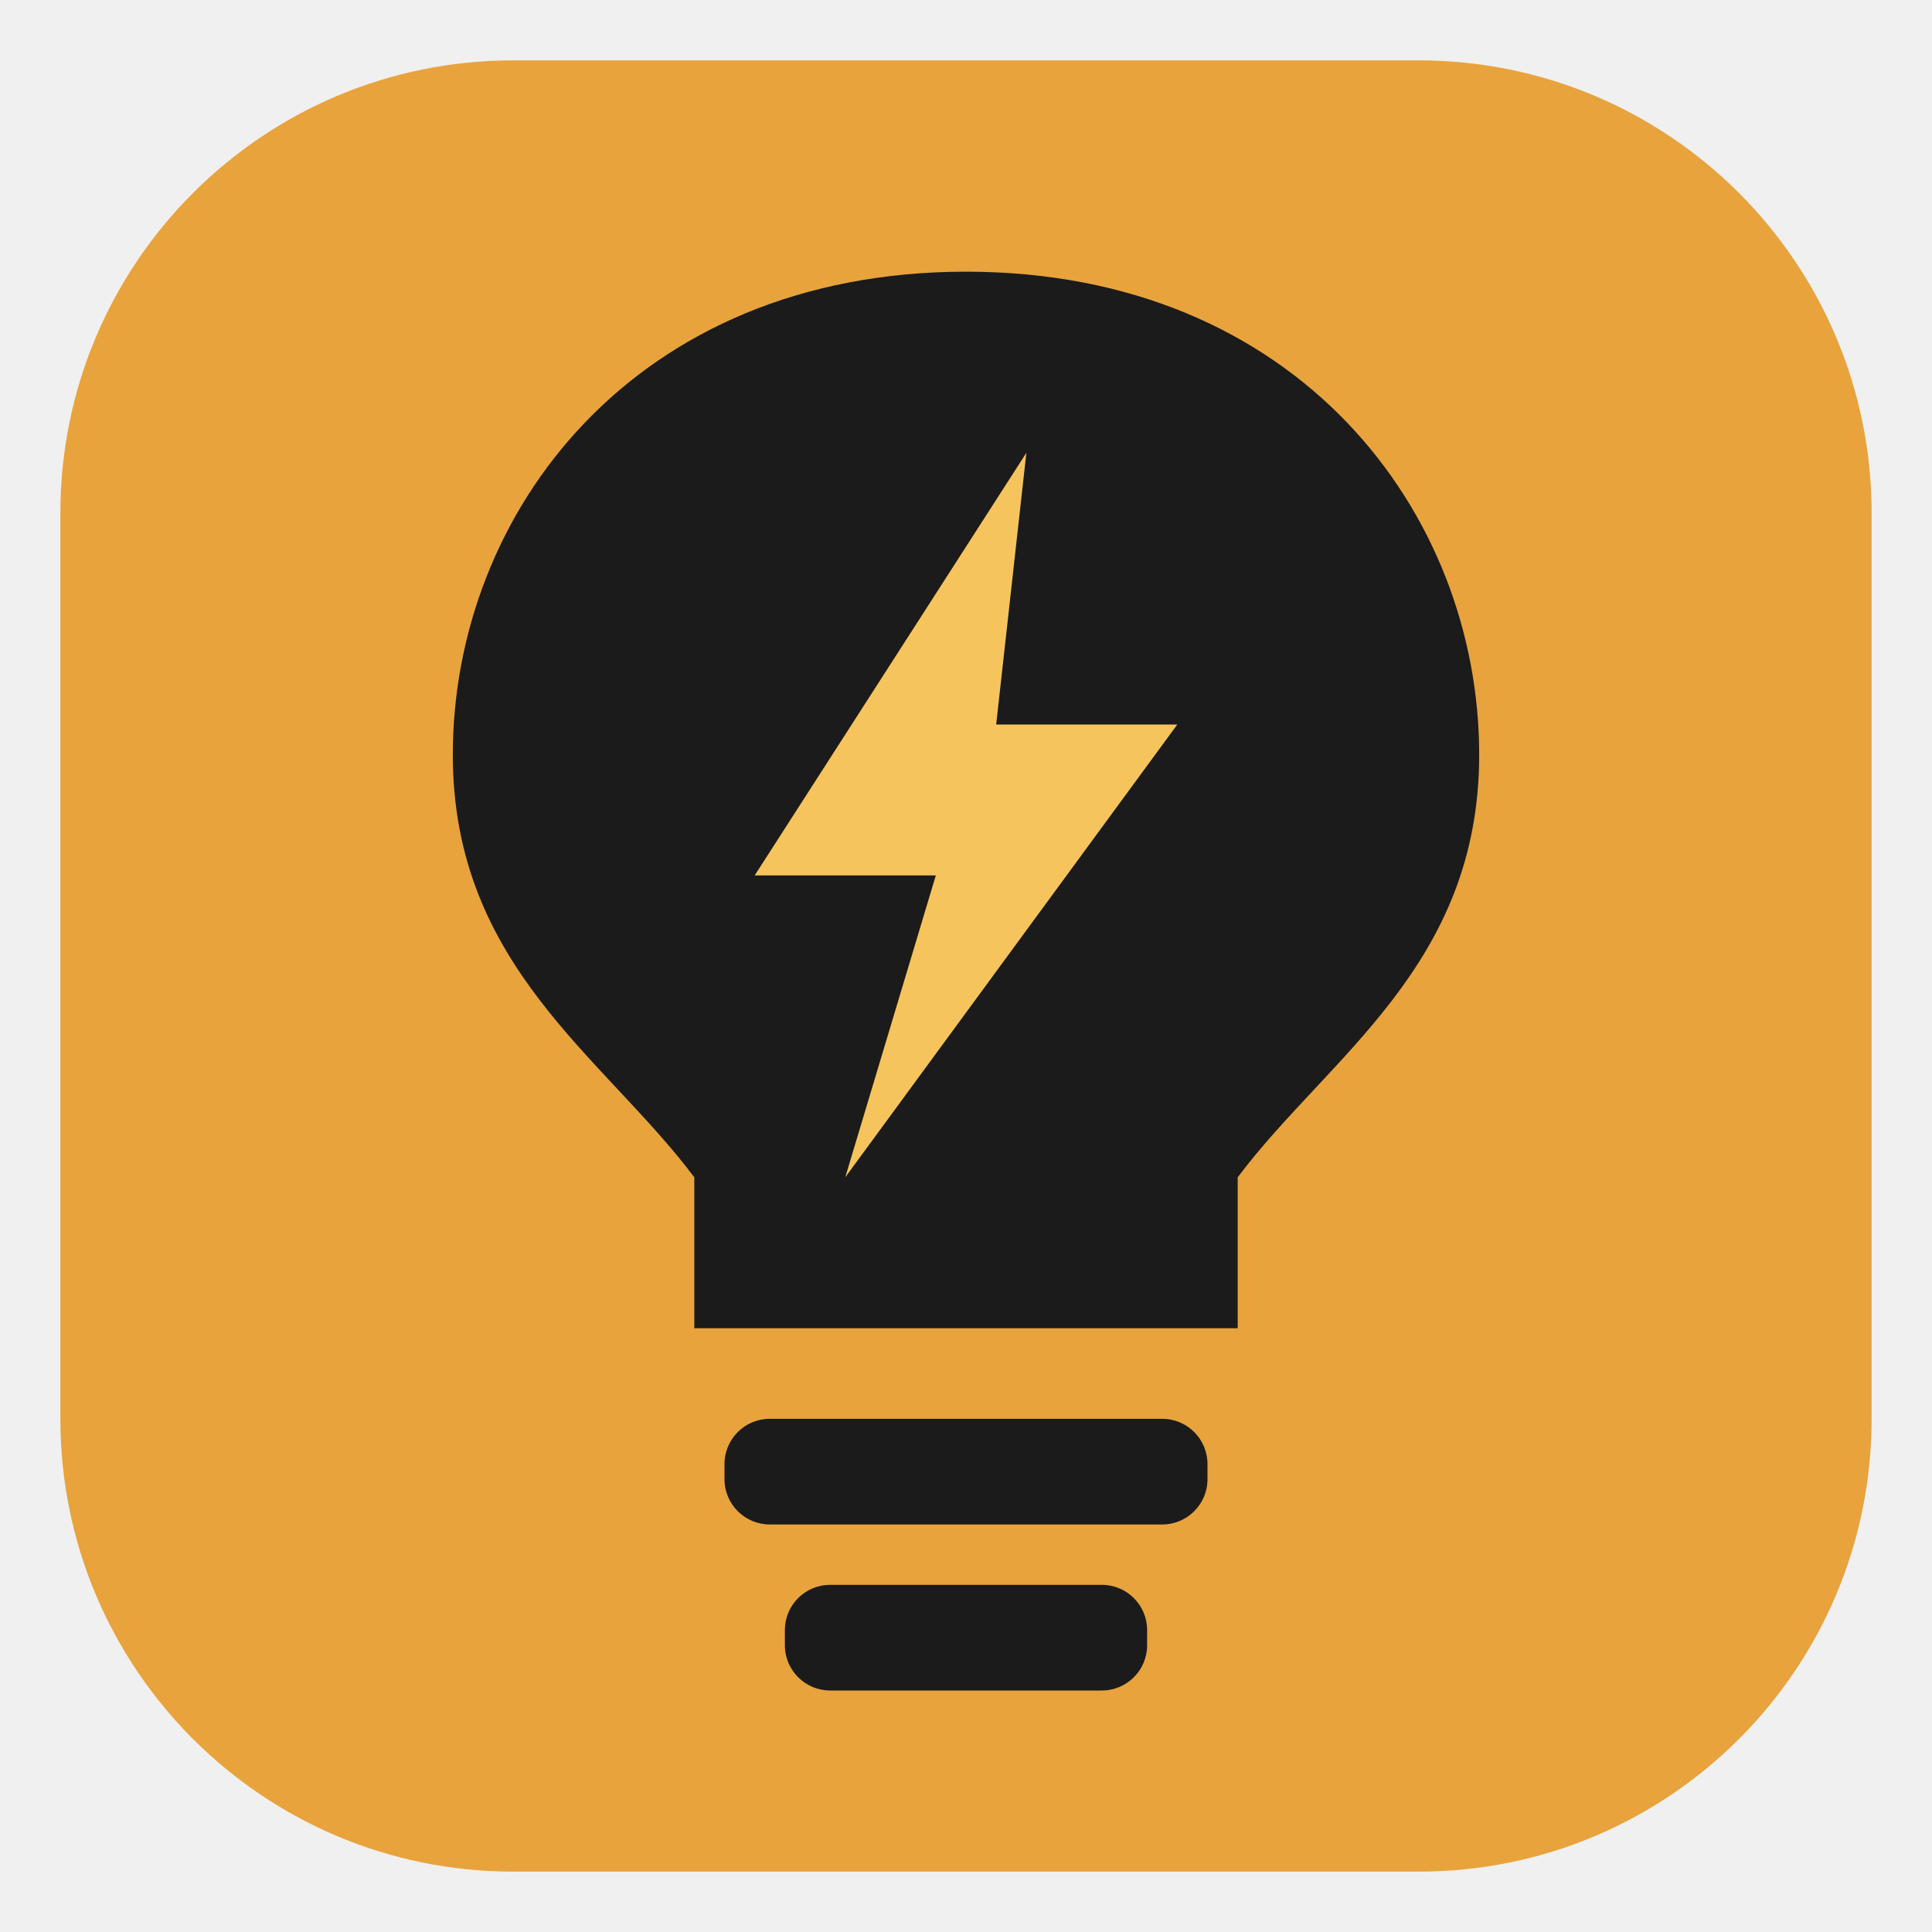
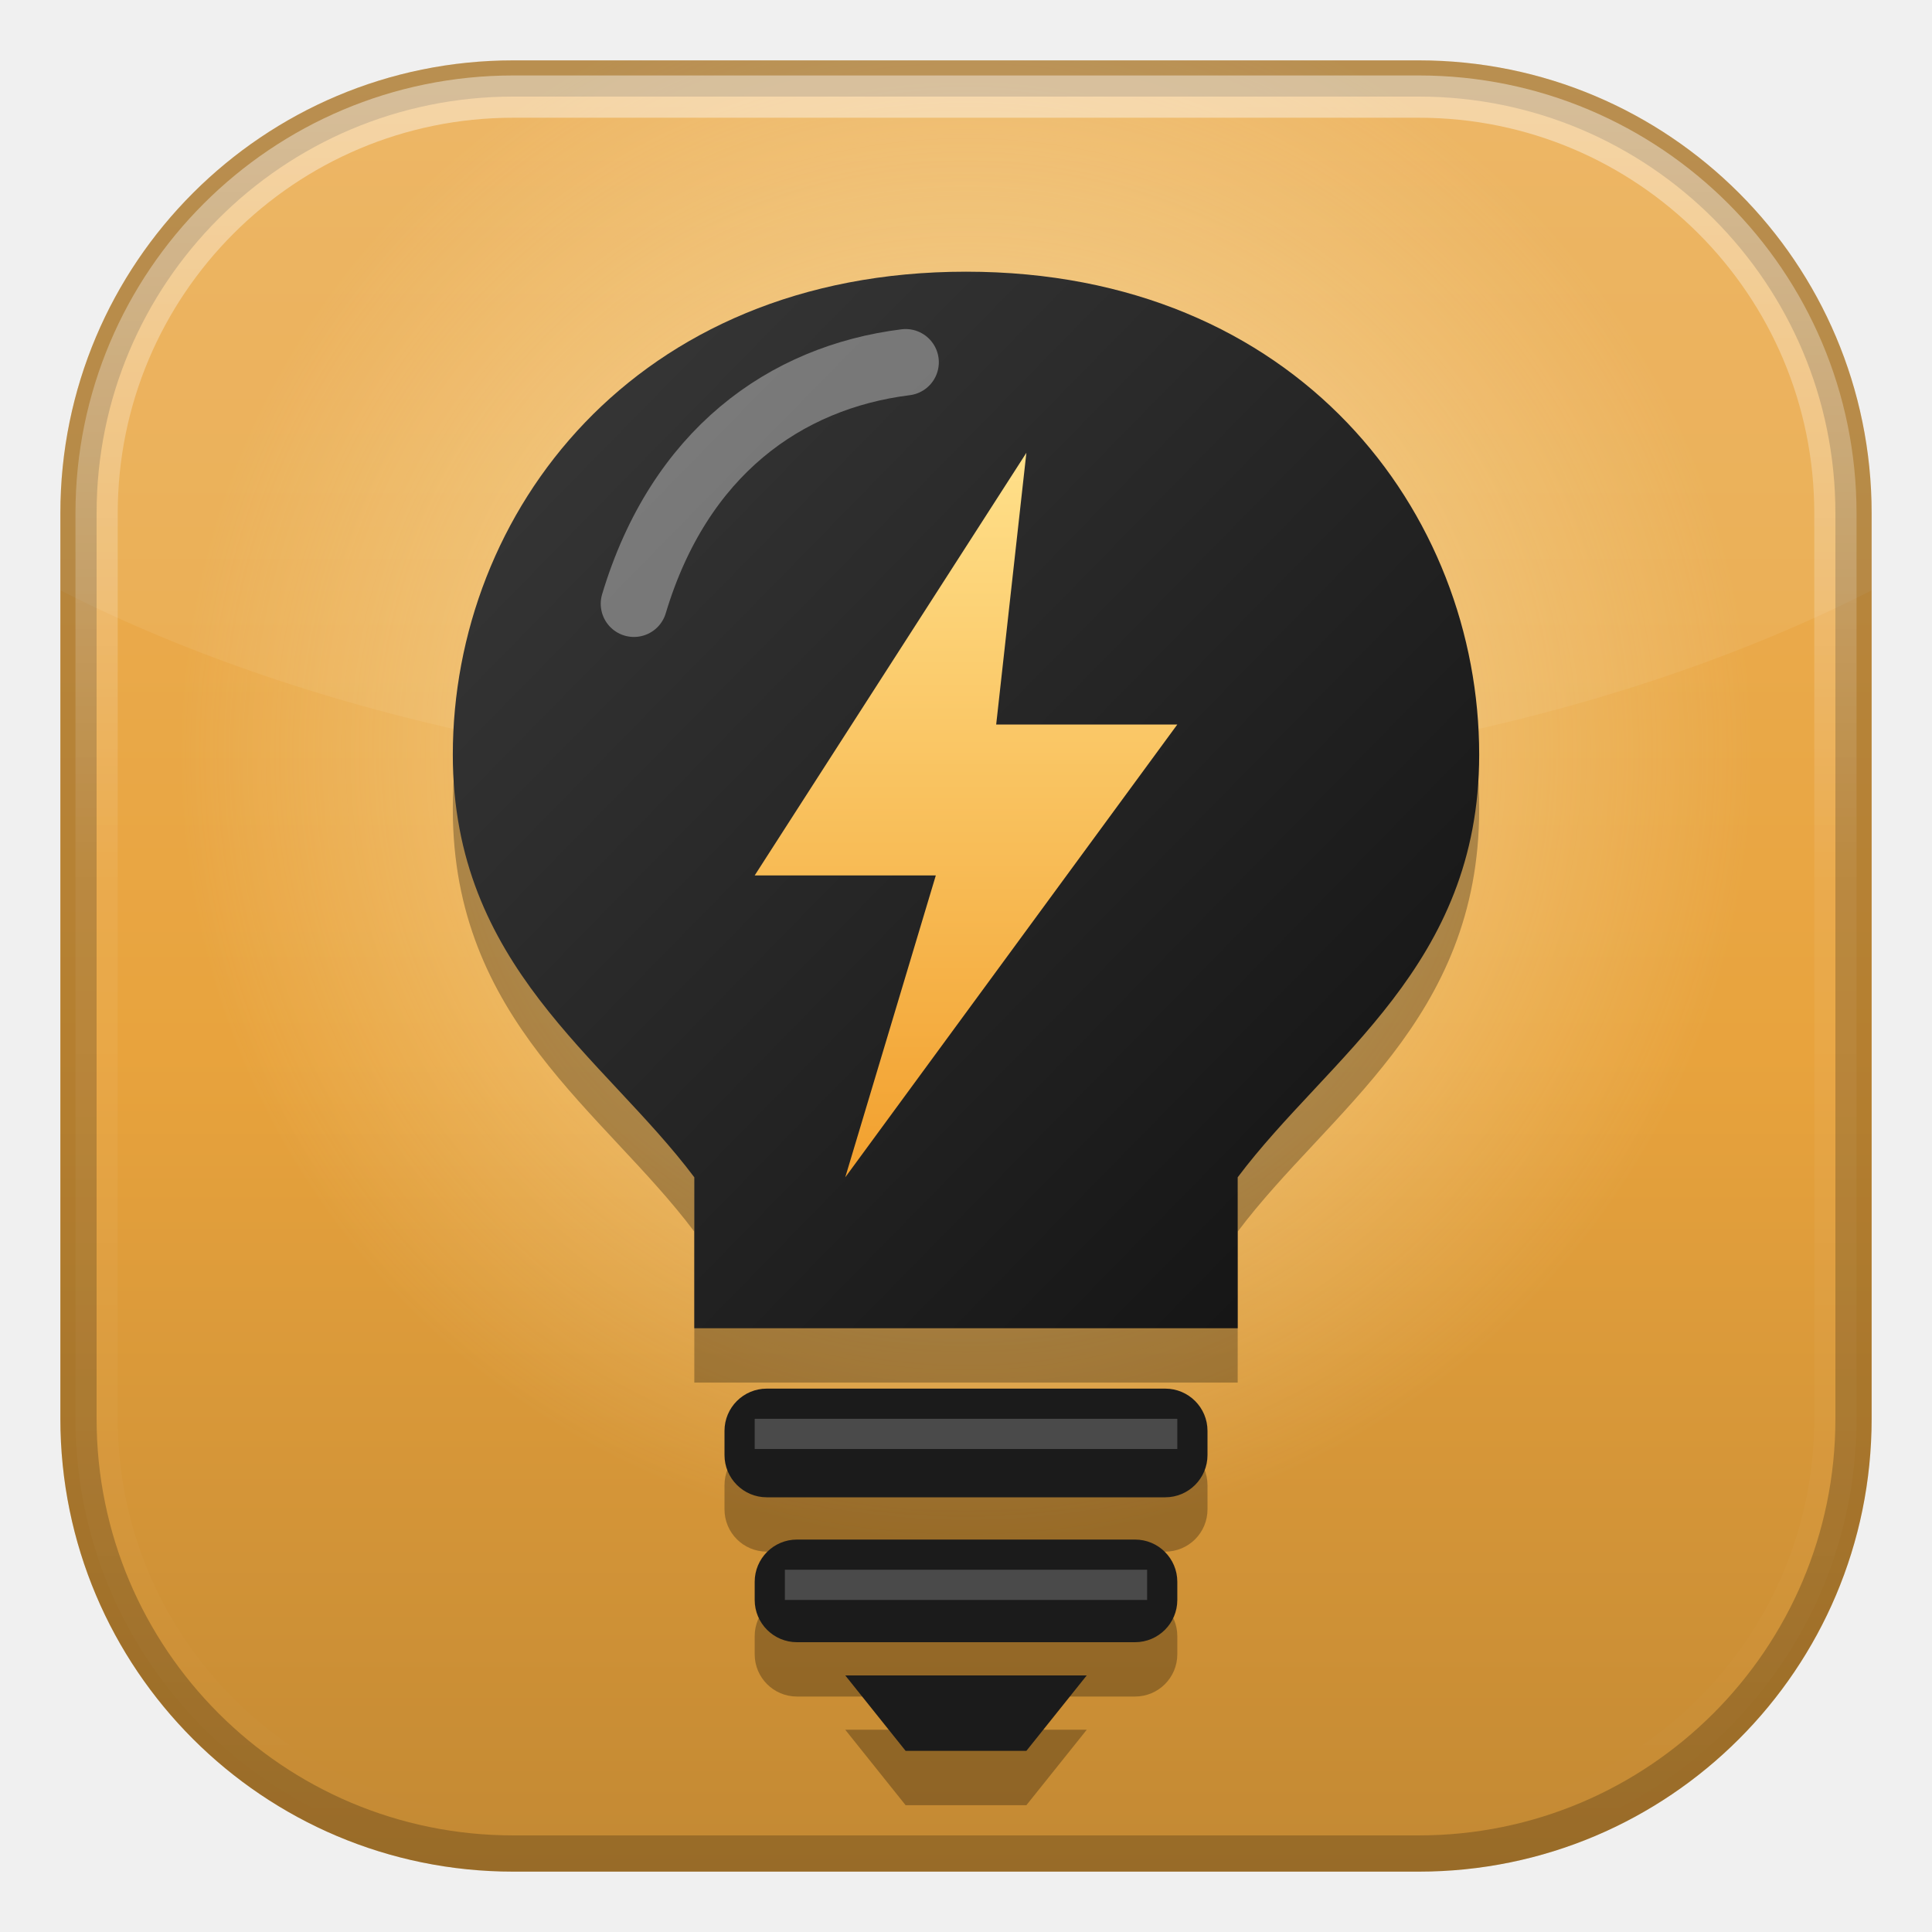
<svg xmlns="http://www.w3.org/2000/svg" width="128" height="128" viewBox="0 0 64 64">
-   <rect x="2" y="2" width="60" height="60" rx="15" fill="#E8A33D" />
-   <path d="M32 9 C21 9 15 17 15 25 C15 32 20 35 23 39 L23 44 L41 44 L41 39 C44 35 49 32 49 25 C49 17 43 9 32 9 Z" fill="#1B1B1B" />
-   <path d="M34 15 L25 29 L31 29 L28 39 L39 24 L33 24 Z" fill="#F6C45C" />
-   <rect x="24" y="47" width="16" height="3.5" rx="1.5" fill="#1B1B1B" />
-   <rect x="26" y="52.5" width="12" height="3.5" rx="1.5" fill="#1B1B1B" />
+   <defs>
+     <linearGradient id="bg" x1="0" y1="0" x2="0" y2="1">
+       <stop offset="0" stop-color="#ECB25C" />
+       <stop offset="0.55" stop-color="#E8A33D" />
+       <stop offset="1" stop-color="#C38933" />
+     </linearGradient>
+     <linearGradient id="rim" x1="0" y1="0" x2="0" y2="1">
+       <stop offset="0" stop-color="#FFFFFF" stop-opacity="0.42" />
+       <stop offset="0.45" stop-color="#FFFFFF" stop-opacity="0.06" />
+       <stop offset="1" stop-color="#FFFFFF" stop-opacity="0" />
+     </linearGradient>
+     <clipPath id="cb">
+       <rect x="2" y="2" width="60" height="60" rx="15" />
+     </clipPath>
+     <linearGradient id="glass" x1="0" y1="0" x2="1" y2="1">
+       <stop offset="0" stop-color="#3A3A3A" />
+       <stop offset="1" stop-color="#111111" />
+     </linearGradient>
+     <linearGradient id="bolt" x1="0" y1="0" x2="0" y2="1">
+       <stop offset="0" stop-color="#FFE08A" />
+       <stop offset="1" stop-color="#F2A02E" />
+     </linearGradient>
+     <radialGradient id="glow" cx="0.5" cy="0.5" r="0.5">
+       <stop offset="0" stop-color="#FFF1C4" stop-opacity="0.7" />
+       <stop offset="1" stop-color="#FFF1C4" stop-opacity="0" />
+     </radialGradient>
+   </defs>
+   <rect x="2" y="2" width="60" height="60" rx="15" fill="url(#bg)" />
+   <g clip-path="url(#cb)">
+     <ellipse cx="32" cy="2" rx="44" ry="24" fill="#FFFFFF" fill-opacity="0.07" />
+   </g>
+   <g clip-path="url(#cb)">
+     <circle cx="32" cy="25" r="26" fill="url(#glow)" />
+   </g>
+   <g opacity="0.28" transform="translate(0 1.8)">
+     <path d="M32 9 C21 9 15 17 15 25 C15 32 20 35 23 39 L23 44 L41 44 L41 39 C44 35 49 32 49 25 C49 17 43 9 32 9 Z" fill="#000000" />
+     <path d="M21 20 C22.5 15 26 12.5 30 12" stroke="#000000" stroke-width="2.2" fill="none" stroke-linecap="round" />
+     <path d="M34 15 L25 29 L31 29 L28 39 L39 24 L33 24 Z" fill="#000000" />
+     <rect x="24" y="46" width="16" height="3.6" rx="1.4" fill="#000000" />
+     <rect x="25" y="47" width="14" height="1" fill="#000000" />
+     <rect x="25" y="51" width="14" height="3.4" rx="1.4" fill="#000000" />
+     <rect x="26" y="52" width="12" height="1" fill="#000000" />
+     <path d="M28 55.5 H36 L34 58 H30 Z" fill="#000000" />
+   </g>
+   <path d="M32 9 C21 9 15 17 15 25 C15 32 20 35 23 39 L23 44 L41 44 L41 39 C44 35 49 32 49 25 C49 17 43 9 32 9 Z" fill="url(#glass)" />
+   <path d="M21 20 C22.5 15 26 12.5 30 12" stroke="#FFFFFF" stroke-width="2.2" fill="none" stroke-linecap="round" opacity="0.35" />
+   <path d="M34 15 L25 29 L31 29 L28 39 L39 24 L33 24 Z" fill="url(#bolt)" />
+   <rect x="24" y="46" width="16" height="3.6" rx="1.4" fill="#1B1B1B" />
+   <rect x="25" y="47" width="14" height="1" fill="#4A4A4A" />
+   <rect x="25" y="51" width="14" height="3.4" rx="1.4" fill="#1B1B1B" />
+   <rect x="26" y="52" width="12" height="1" fill="#4A4A4A" />
+   <path d="M28 55.5 H36 L34 58 H30 Z" fill="#1B1B1B" />
+   <rect x="2.6" y="2.6" width="58.8" height="58.8" rx="14.4" fill="none" stroke="#000000" stroke-opacity="0.22" stroke-width="1.2" />
+   <rect x="3.2" y="3.2" width="57.6" height="57.6" rx="13.8" fill="none" stroke="url(#rim)" stroke-width="1.4" />
</svg>
